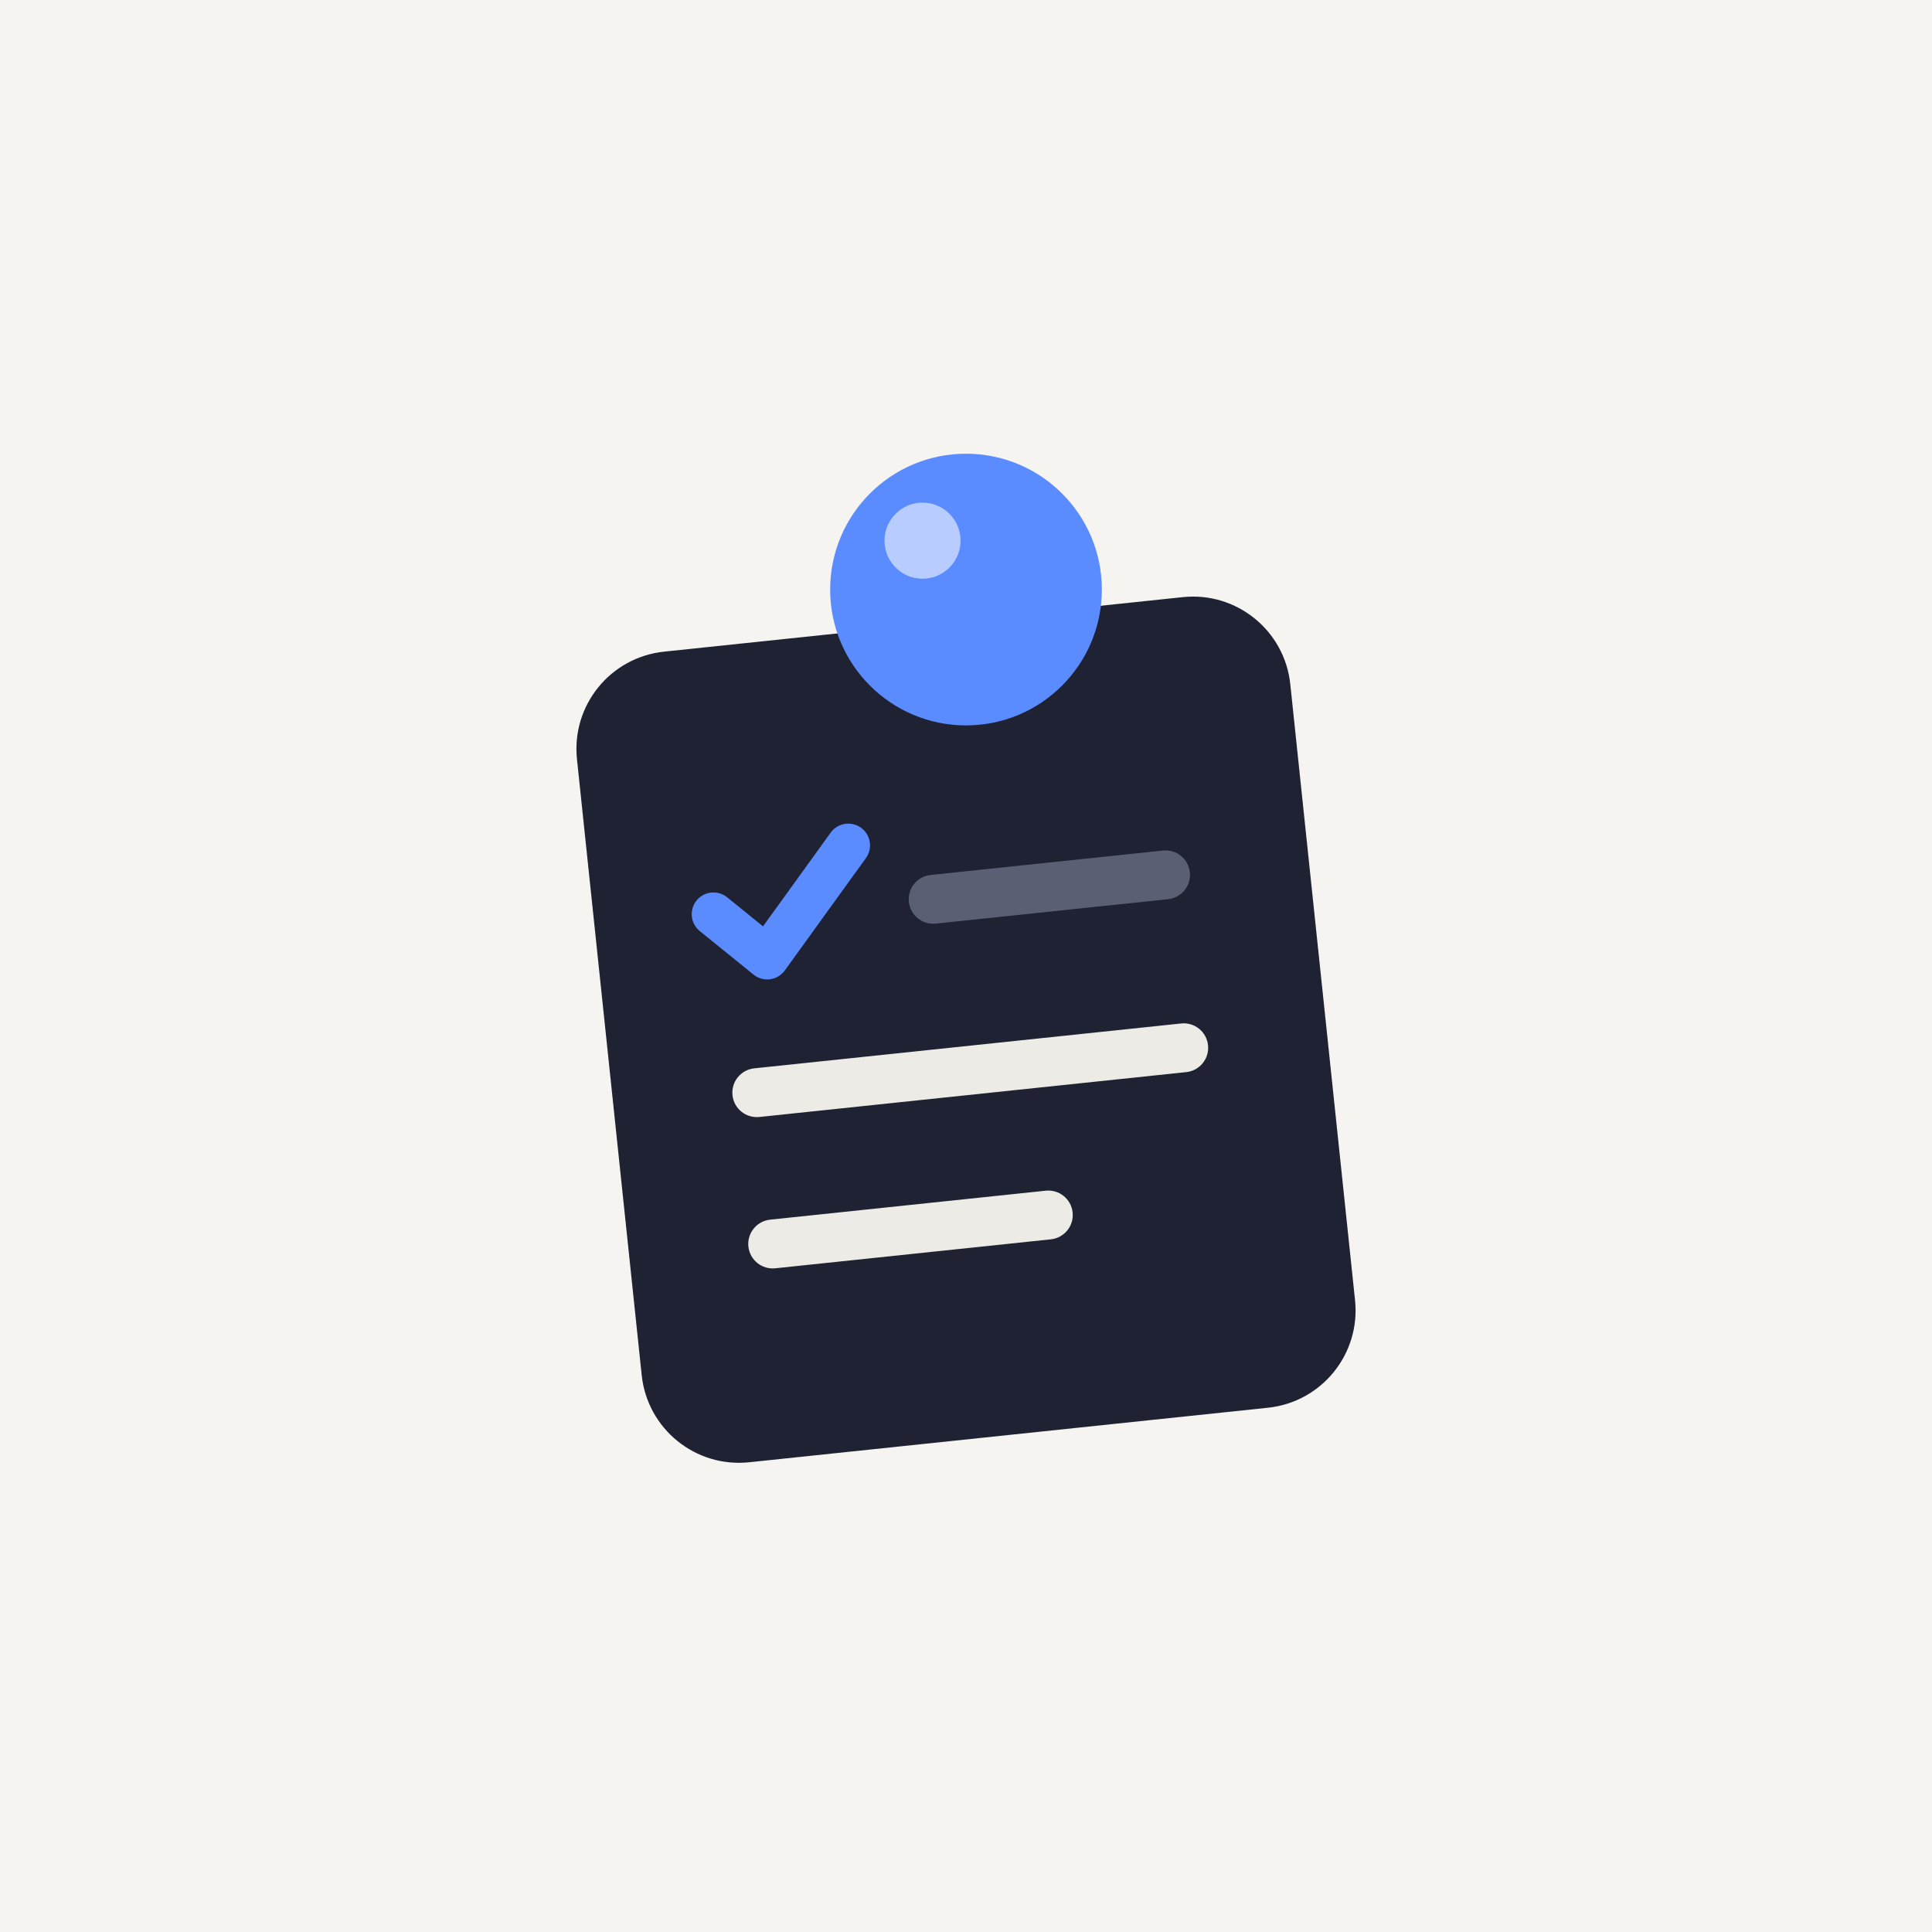
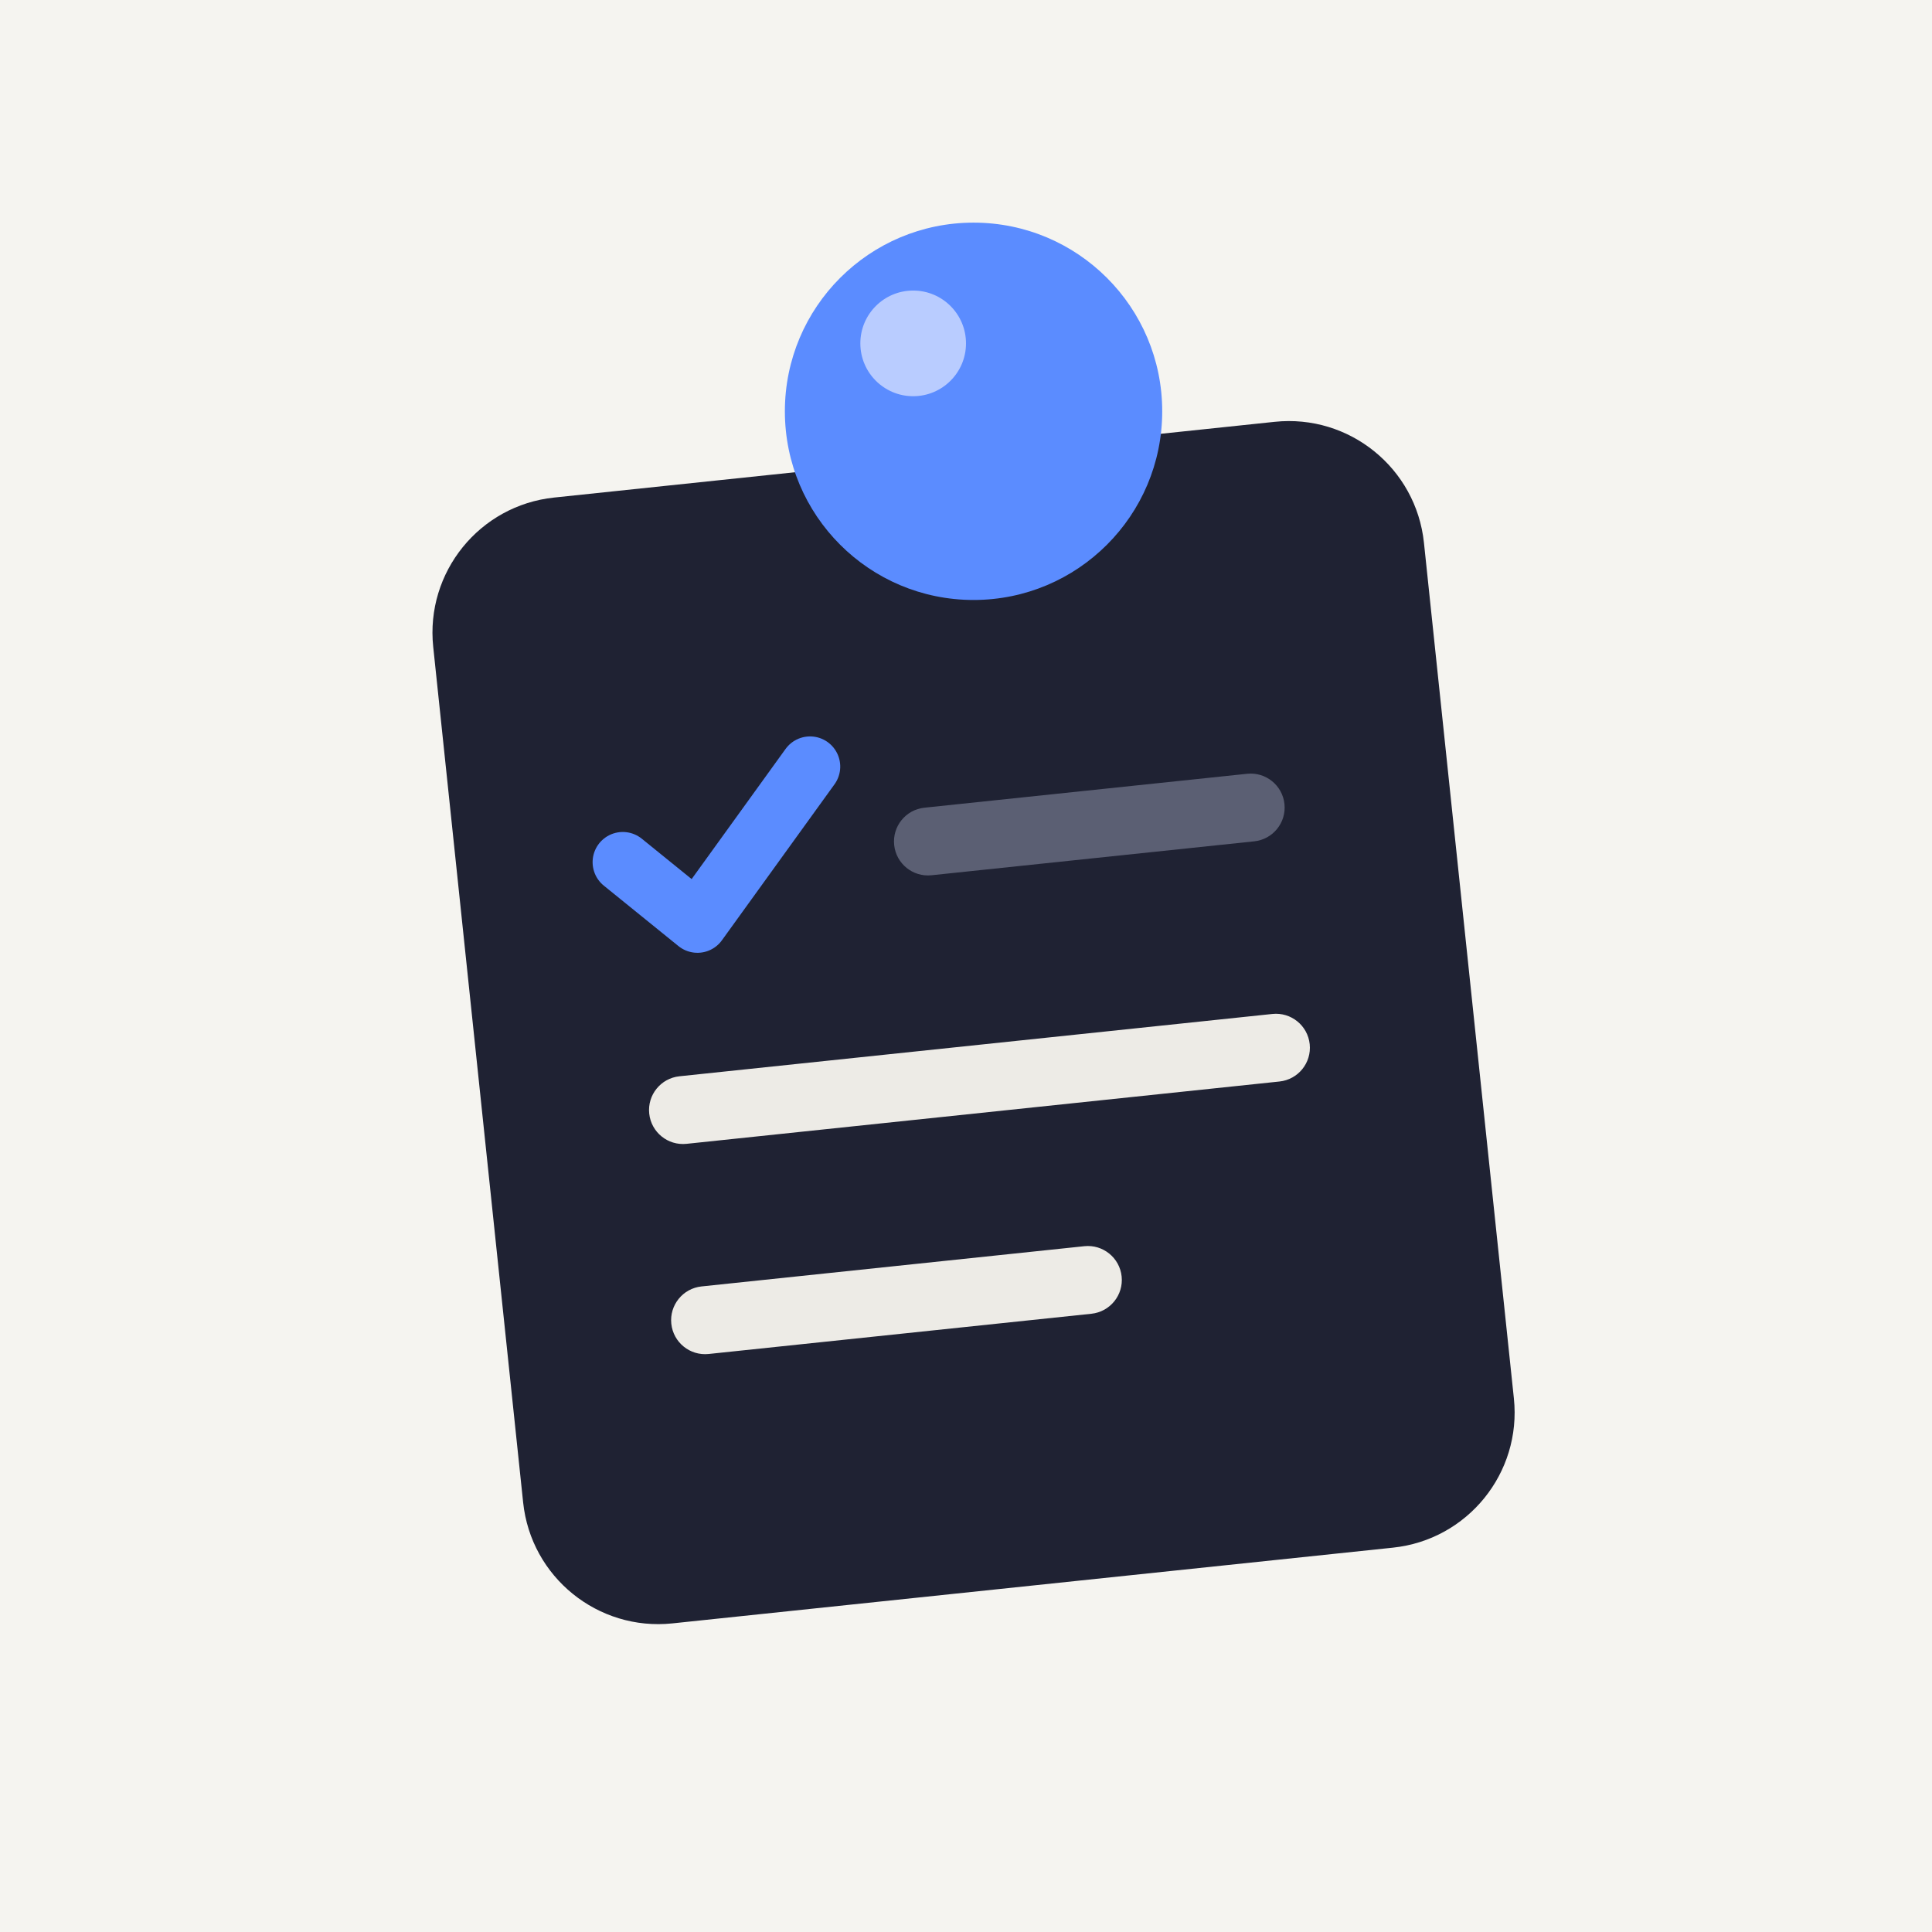
<svg xmlns="http://www.w3.org/2000/svg" viewBox="0 0 512 512">
  <rect width="512" height="512" fill="#F5F4F0" />
-   <g transform="translate(256 270) scale(.72) translate(-256 -286)">
+   <g transform="translate(256 256) translate(-254 -275)">
    <g transform="rotate(-6 256 290)">
      <rect x="124" y="140" width="264" height="300" rx="36" fill="#1F2233" />
      <path d="M168 238 l18 18 l34 -38" fill="none" stroke="#5B8CFF" stroke-width="16" stroke-linecap="round" stroke-linejoin="round" />
      <rect x="240" y="232" width="104" height="18" rx="9" fill="#5B5F73" />
      <rect x="168" y="296" width="176" height="18" rx="9" fill="#EDEBE6" />
      <rect x="168" y="352" width="120" height="18" rx="9" fill="#EDEBE6" />
    </g>
    <circle cx="256" cy="128" r="50" fill="#5B8CFF" />
    <circle cx="240" cy="110" r="14" fill="#B9CCFF" />
  </g>
</svg>
